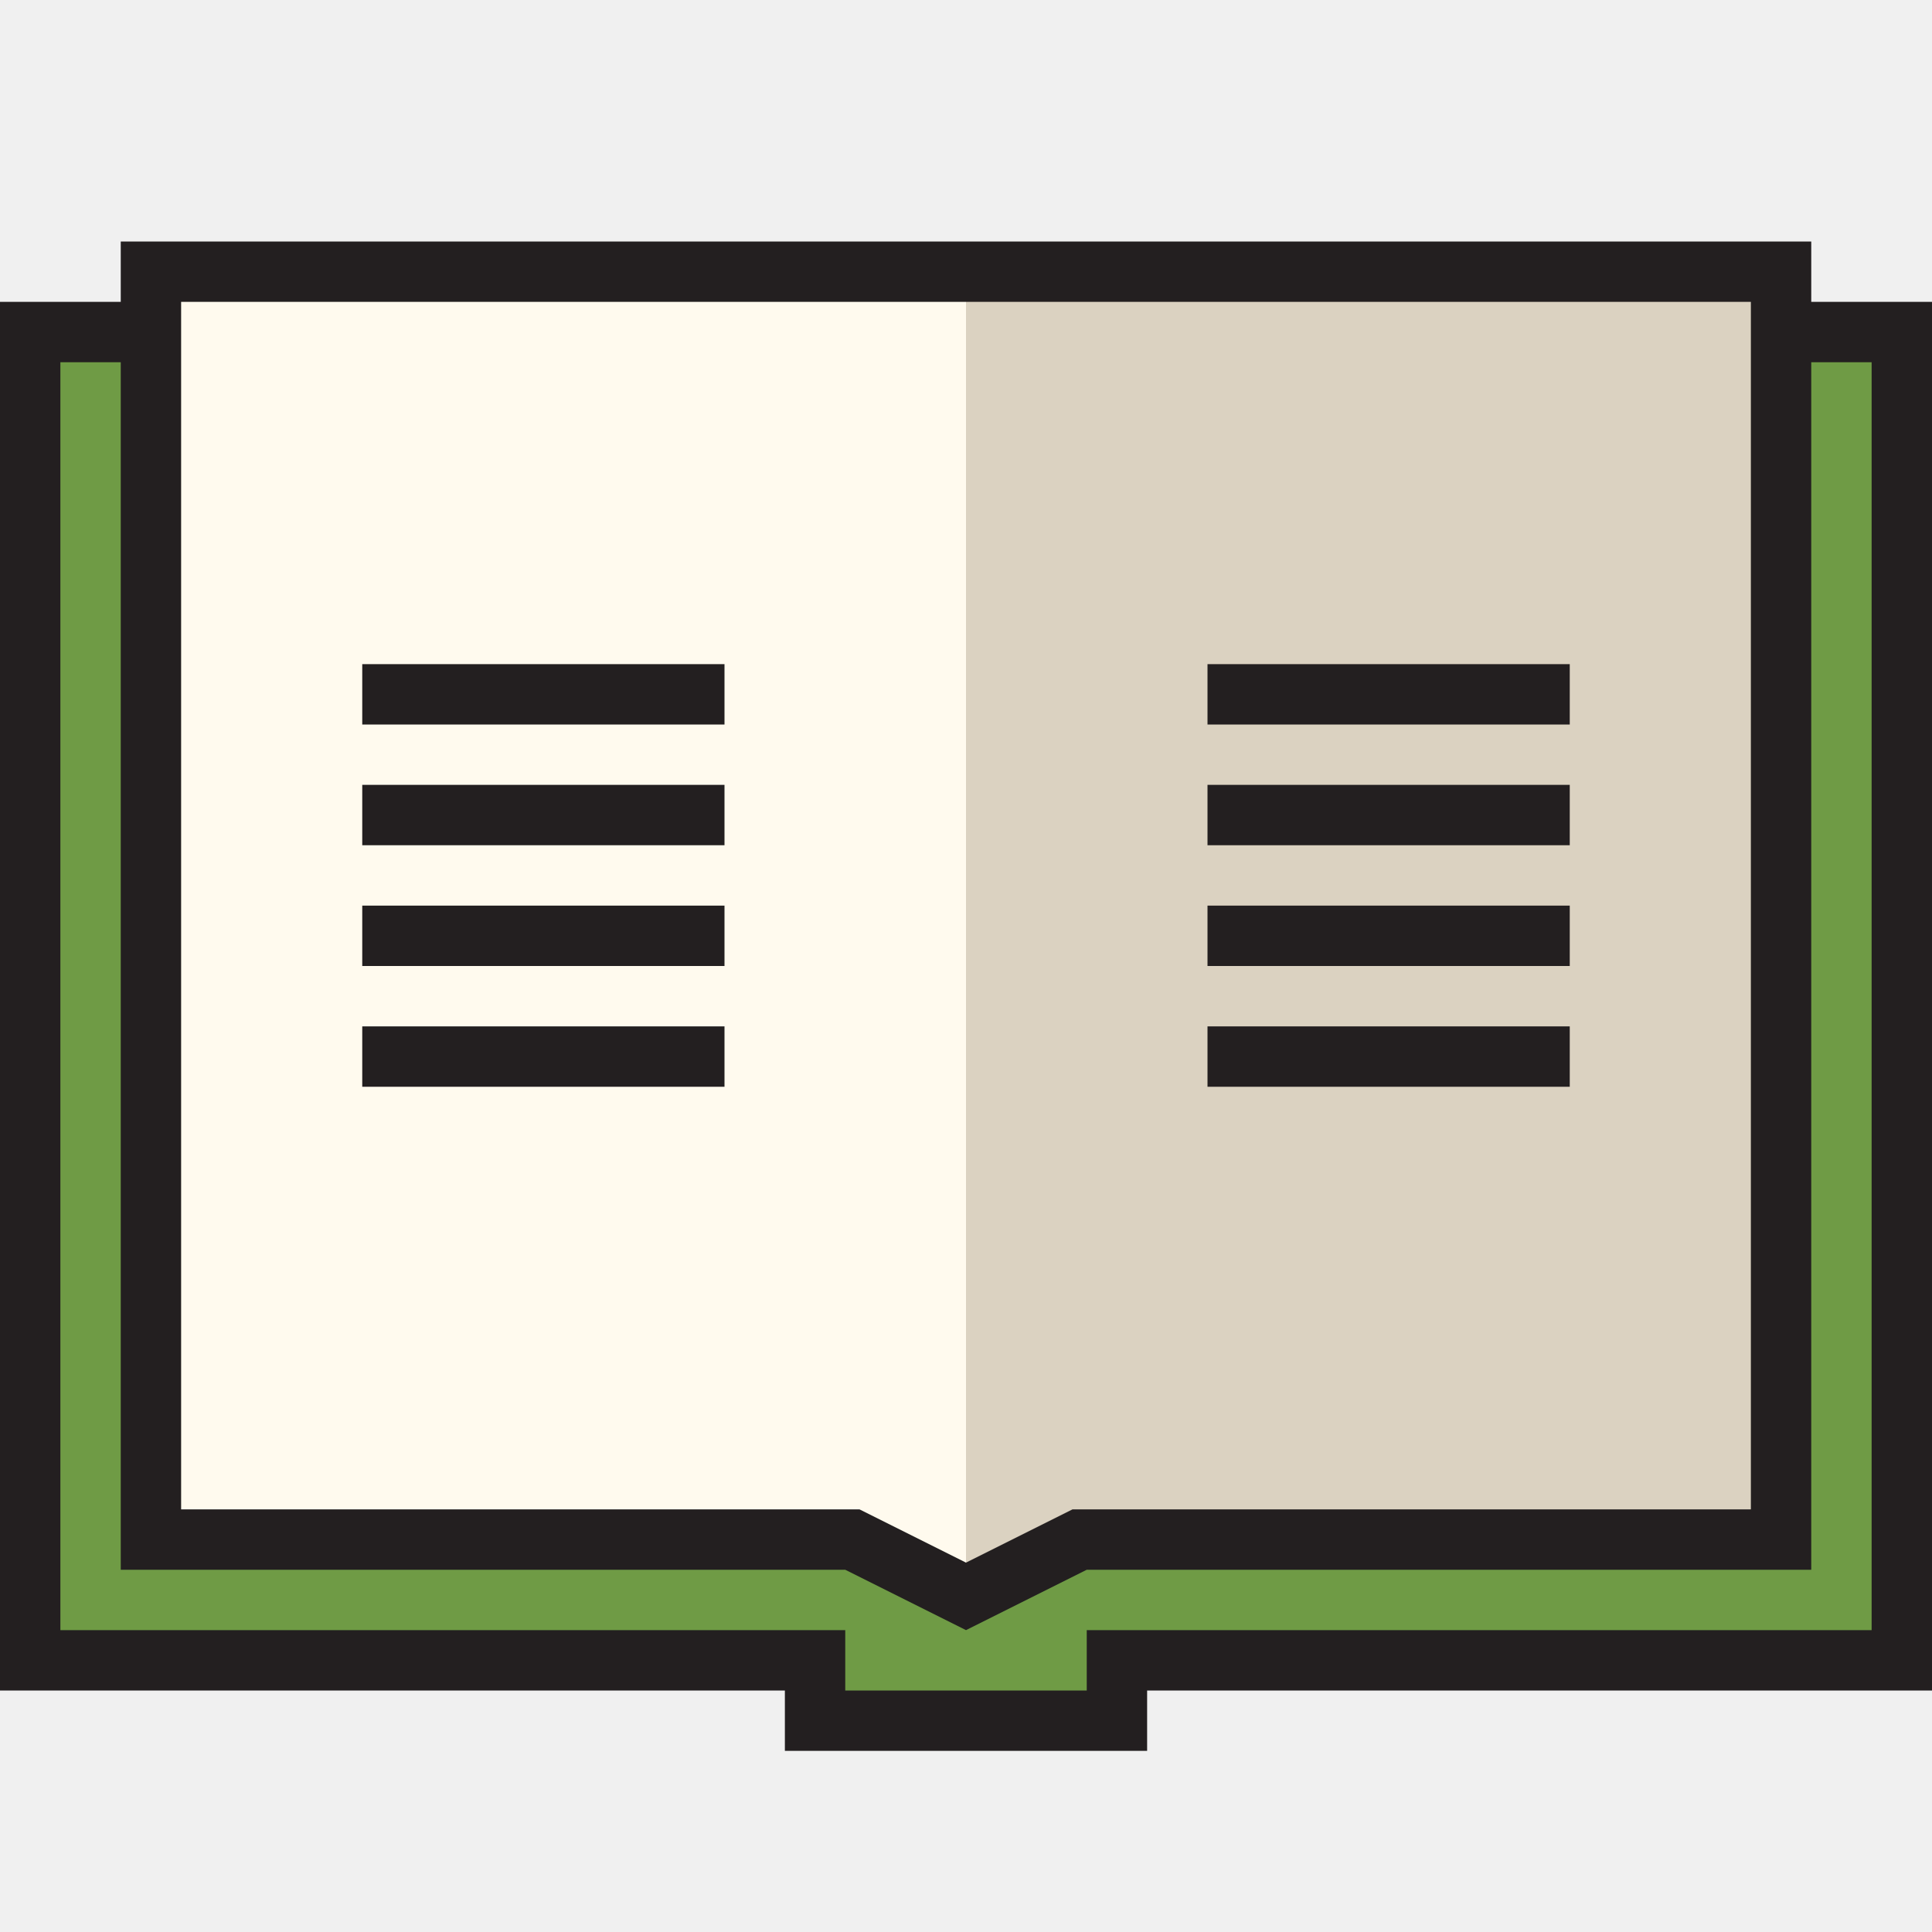
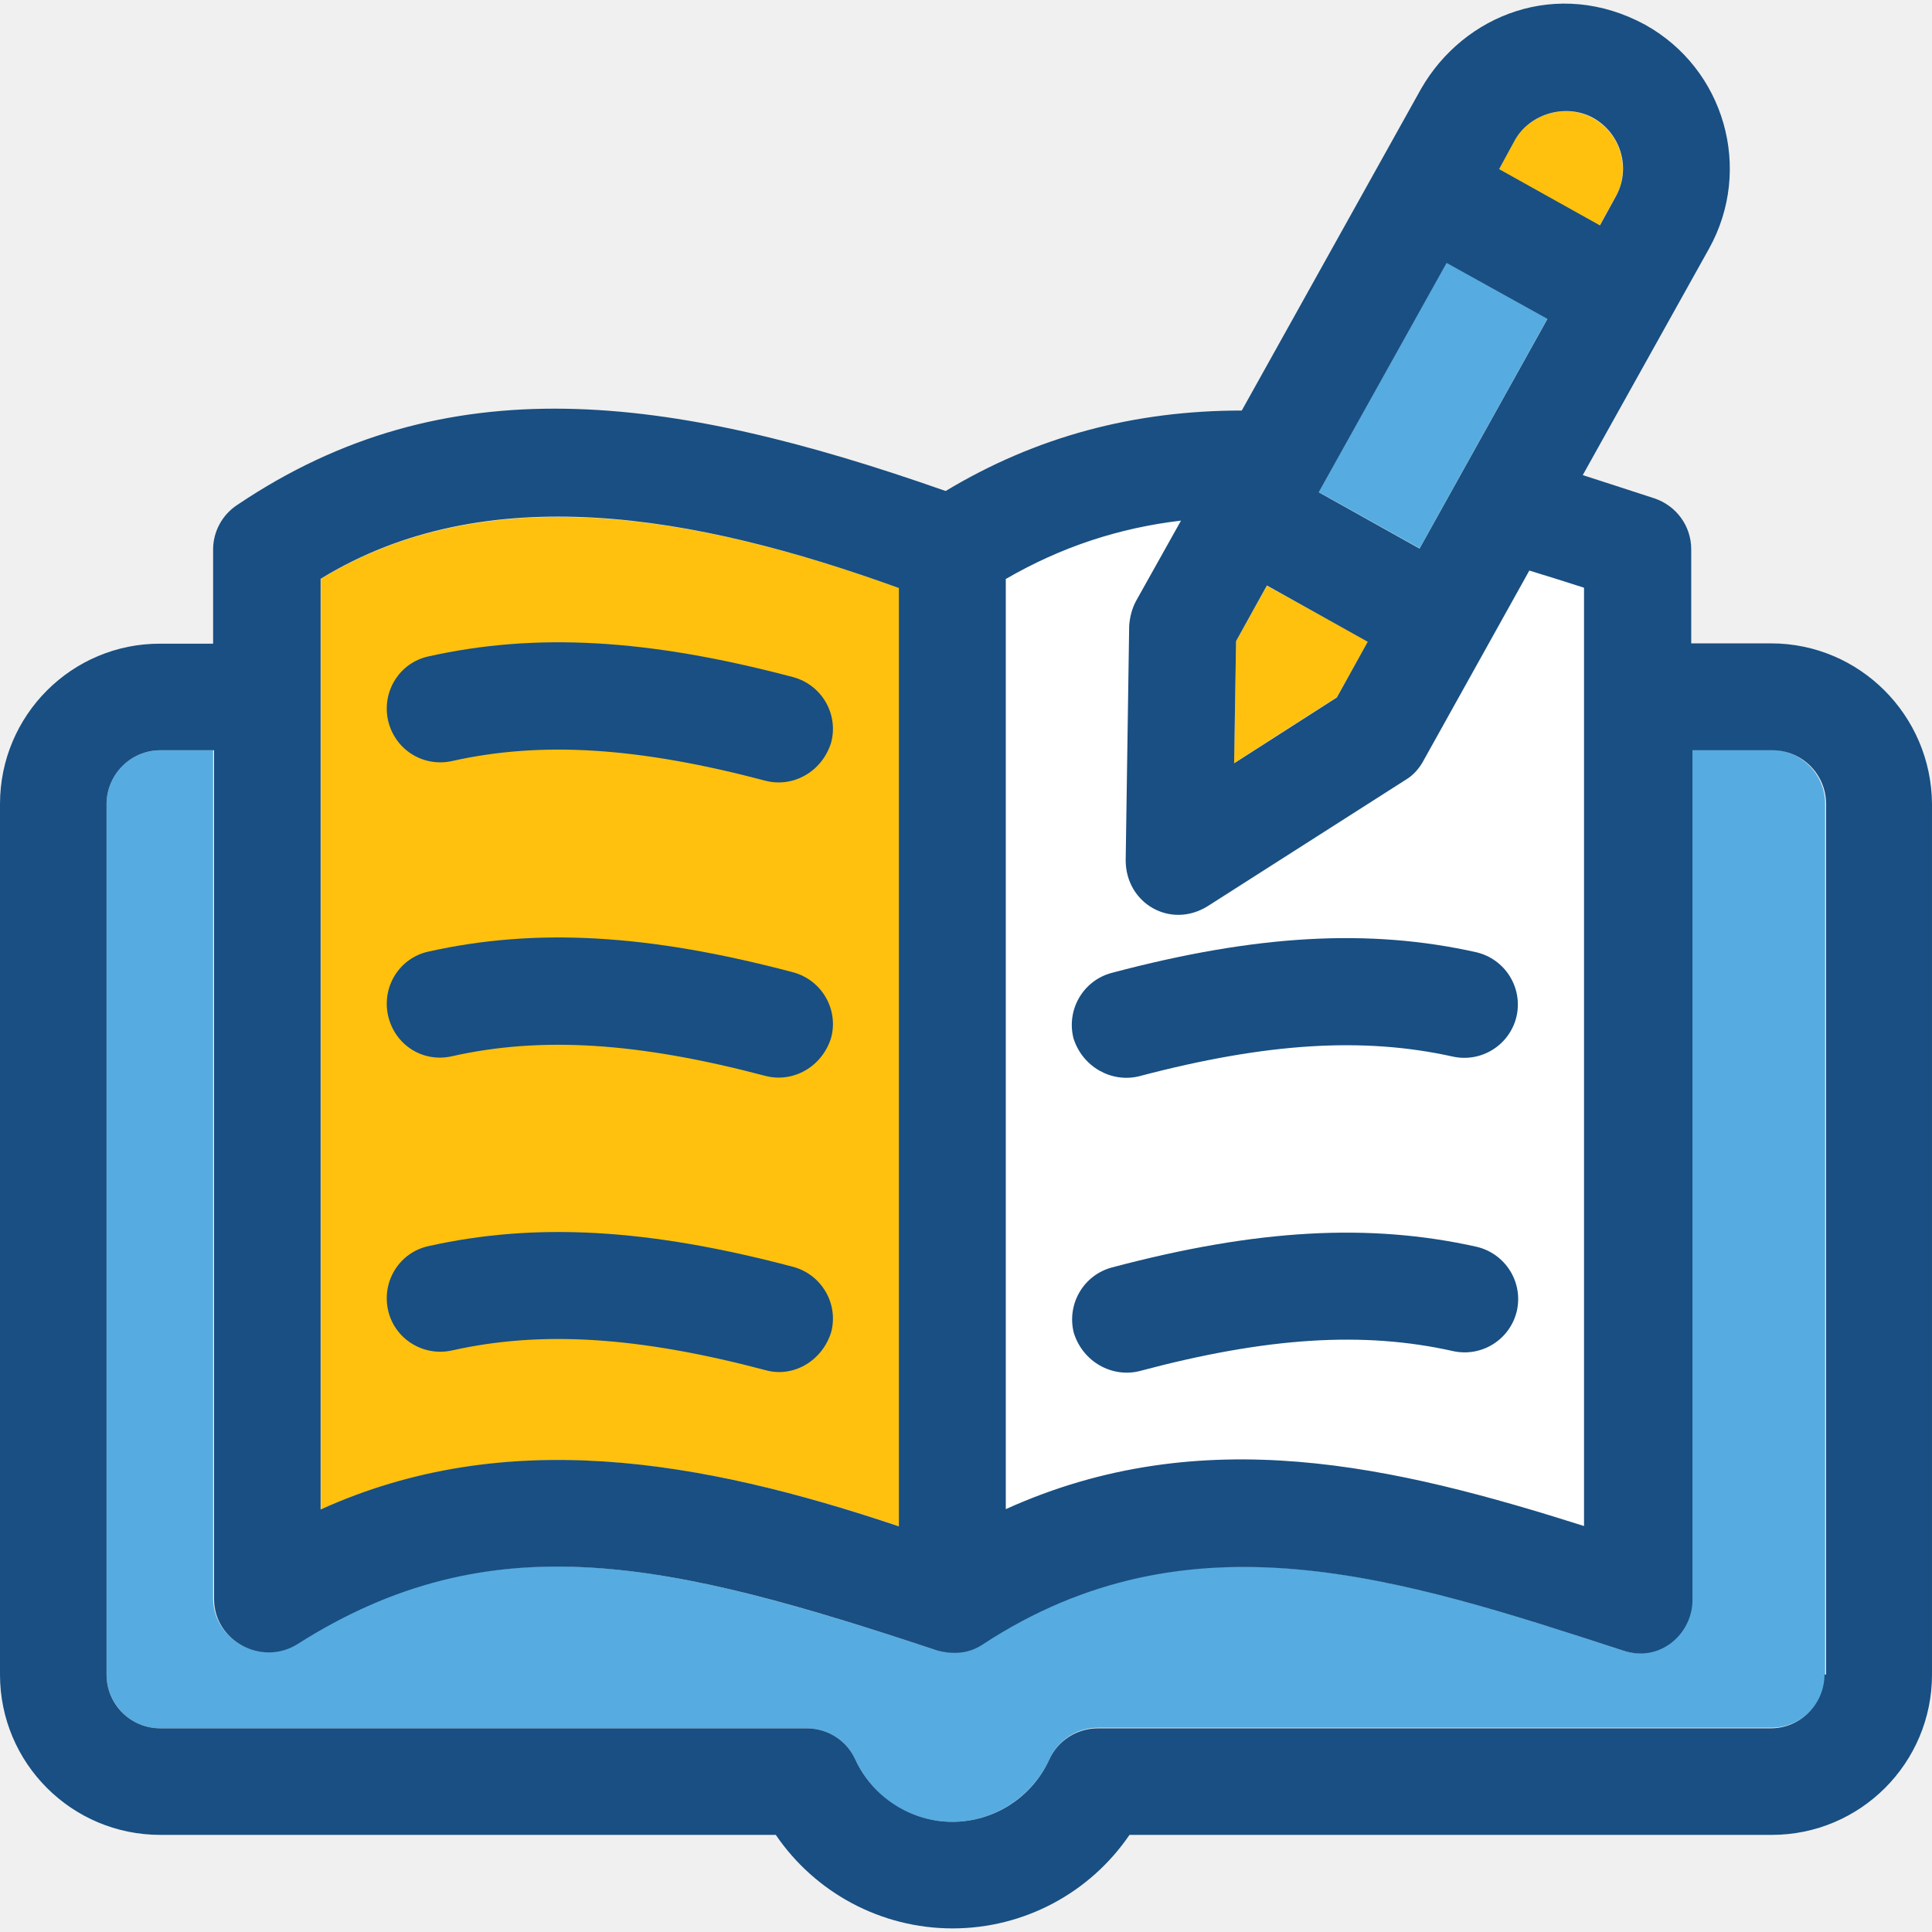
- <svg xmlns="http://www.w3.org/2000/svg" version="1.1" id="Uploaded to svgrepo.com" width="800px" height="800px" viewBox="0 0 32 32" xml:space="preserve">
-   <style type="text/css">
- 	.avocado_een{fill:#231F20;}
- 	.avocado_zes{fill:#FFFAEE;}
- 	.avocado_negen{fill:#6F9B45;}
- 	.avocado_vijf{fill:#DBD2C1;}
- 	.st0{fill:#EAD13F;}
- 	.st1{fill:#CC4121;}
- 	.st2{fill:#E0A838;}
- 	.st3{fill:#D1712A;}
- 	.st4{fill:#A3AEB5;}
- 	.st5{fill:#788287;}
- 	.st6{fill:#C3CC6A;}
- 	.st7{fill:#248EBC;}
- 	.st8{fill:#8D3E93;}
- 	.st9{fill:#3D3935;}
- 	.st10{fill:#D36781;}
- 	.st11{fill:#E598A3;}
- 	.st12{fill:#716558;}
- 	.st13{fill:#AF9480;}
- 	.st14{fill:#231F20;}
- </style>
+ <svg xmlns="http://www.w3.org/2000/svg" version="1.1" id="Layer_1" viewBox="0 0 392.663 392.663" xml:space="preserve">
+   <path style="fill:#56ACE0;" d="M213.333,357.474c1.745-3.879,5.624-6.335,9.891-6.335h136.792c6.012,0,10.925-4.848,10.925-10.925  V163.341c0-5.947-4.849-10.925-10.925-10.925H343.79v172.606c0.065,6.788-6.594,12.994-14.222,10.343  c-45.188-14.739-87.855-28.768-130.004-1.228c-2.78,1.875-5.883,2.069-9.374,1.228l0,0c-54.044-17.907-90.246-26.505-130.004-1.228  c-7.111,4.461-16.679-0.711-16.873-9.115V152.48H32.582c-6.012,0-10.925,4.848-10.925,10.925v176.937  c0,5.947,4.848,10.925,10.925,10.925h131.362c4.267,0,8.145,2.457,9.891,6.335c3.556,7.758,11.313,12.671,19.717,12.671  C201.956,370.274,209.778,365.232,213.333,357.474z" />
+   <path style="fill:#FFC10D;" d="M182.756,310.218V119.511c-41.632-14.998-83.976-22.303-117.527-1.875v189.156  C102.659,289.919,142.416,296.642,182.756,310.218z" />
+   <path style="fill:#FFFFFF;" d="M322.004,310.218V119.511c-3.62-1.164-7.37-2.327-11.119-3.491l-21.527,38.659  c-0.84,1.551-2.069,2.909-3.62,3.879l-40.21,25.665c-7.564,4.655-16.614-0.646-16.679-9.244l0.711-47.709  c0-1.745,0.453-3.556,1.422-5.107l9.051-16.291c-12.671,1.552-24.372,5.301-35.556,11.83v189.156  C244.428,288.626,283.733,298.064,322.004,310.218z" />
  <g>
-     <polygon class="avocado_negen" points="13.5,28.5 13.5,27.5 0.5,27.5 0.5,5.5 31.5,5.5 31.5,27.5 18.5,27.5 18.5,28.5  " />
-     <polygon class="avocado_zes" points="14.118,25.5 2.5,25.5 2.5,4.5 16,4.5 16,26.441  " />
-     <g>
-       <polygon class="avocado_vijf" points="16,4.5 29.5,4.5 29.5,25.5 17.882,25.5 16,26.441   " />
-     </g>
-     <path class="avocado_een" d="M6,11h6v1H6V11z M6,14h6v-1H6V14z M6,16h6v-1H6V16z M6,18h6v-1H6V18z M20,18h6v-1h-6V18z M26,11   h-6v1h6V11z M26,13h-6v1h6V13z M26,15h-6v1h6V15z M32,5v23H19v1h-6v-1H0V5h2V4h28v1H32z M3,25h11.236L16,25.882L17.764,25H29V5H3   V25z M31,6h-1v20H18l-2,1l-2-1H2V6H1v21h13v1h4v-1h13V6z" />
+     <polygon style="fill:#FFC10D;" points="250.828,155.066 271.709,141.684 278.044,130.371 257.487,119.058 251.216,130.307  " />
+     <path style="fill:#FFC10D;" d="M328.339,39.995c3.168-5.624,1.099-12.8-4.59-15.968c-5.56-3.103-12.929-0.905-15.968,4.59   l-3.232,5.883l20.493,11.442L328.339,39.995z" />
+   </g>
+   <rect x="279.52" y="55.689" transform="matrix(-0.8737 -0.4864 0.4864 -0.8737 505.6543 296.0403)" style="fill:#56ACE0;" width="23.466" height="53.396" />
+   <g>
+     <path style="fill:#194F82;" d="M91.863,154.678c18.166-4.073,37.818-2.844,63.741,4.008c5.495,1.422,11.442-1.745,13.317-7.758   c1.552-5.818-1.939-11.766-7.758-13.317c-29.543-7.822-52.364-9.051-74.085-4.202c-5.883,1.293-9.503,7.111-8.21,12.994   C80.226,152.351,85.98,155.971,91.863,154.678z" />
+     <path style="fill:#194F82;" d="M91.863,214.67c18.166-4.073,37.818-2.844,63.741,4.008c5.495,1.422,11.442-1.745,13.317-7.758   c1.552-5.818-1.939-11.766-7.758-13.317c-29.543-7.822-52.364-9.051-74.085-4.202c-5.883,1.293-9.503,7.111-8.21,12.994   C80.226,212.408,85.98,216.028,91.863,214.67z" />
+     <path style="fill:#194F82;" d="M359.952,130.759h-16.226v-19.135c0-4.719-3.038-8.857-7.499-10.343   c-4.59-1.487-9.503-3.103-14.545-4.719l25.665-46.028c8.986-16.162,3.168-36.525-12.994-45.511   c-17.778-9.632-36.849-2.069-45.511,12.994L252.38,83.438c-21.915,0-41.826,5.301-60.186,16.356   c-56.436-19.846-101.624-25.665-143.903,2.78c-3.103,2.004-4.978,5.43-4.978,9.115v19.135H32.582   C14.61,130.759,0,145.369,0,163.406v176.937c0,18.036,14.61,32.582,32.582,32.582h125.091   c8.016,11.766,21.398,19.006,35.943,19.006c14.545,0,27.927-7.24,35.943-19.006h130.521c18.036,0,32.582-14.61,32.582-32.582   V163.406C392.533,145.369,377.923,130.759,359.952,130.759z M307.846,28.553c3.038-5.495,10.408-7.628,15.968-4.59   c5.624,3.168,7.758,10.279,4.59,15.968l-3.232,5.883l-20.493-11.442L307.846,28.553z M294.012,53.442l20.493,11.378l-25.988,46.675   l-20.493-11.442L294.012,53.442z M251.216,130.307l6.271-11.313l20.493,11.442l-6.271,11.313l-20.881,13.382L251.216,130.307z    M204.477,117.636c11.184-6.465,22.885-10.343,35.556-11.83l-9.115,16.291c-0.84,1.552-1.293,3.297-1.422,5.107l-0.711,47.709   c0.065,8.727,9.115,13.964,16.679,9.244l40.21-25.665c1.552-0.905,2.78-2.327,3.62-3.879l21.527-38.659   c3.814,1.164,7.499,2.327,11.119,3.491v190.707c-38.335-12.154-77.576-21.527-117.527-3.426V117.636H204.477z M65.164,117.636   c33.552-20.558,75.895-13.188,117.527,1.875v190.707c-40.339-13.576-80.032-20.428-117.527-3.426V117.636z M370.812,340.343   c0,5.948-4.849,10.925-10.925,10.925H223.16c-4.267,0-8.145,2.457-9.891,6.335c-3.556,7.758-11.313,12.671-19.717,12.671   s-16.226-5.042-19.717-12.671c-1.745-3.879-5.624-6.335-9.891-6.335H32.582c-6.012,0-10.925-4.848-10.925-10.925V163.406   c0-5.947,4.848-10.925,10.925-10.925h10.925v172.606c0.065,8.404,9.632,13.576,16.873,9.115   c39.693-25.277,75.96-16.743,130.004,1.228l0,0c3.426,0.905,6.594,0.646,9.374-1.228c42.02-27.539,84.752-13.511,130.004,1.228   c7.758,2.65,14.287-3.556,14.222-10.343V152.48h16.226c6.012,0,10.925,4.848,10.925,10.925v176.937L370.812,340.343   L370.812,340.343z" />
+     <path style="fill:#194F82;" d="M168.921,270.783c1.552-5.818-1.939-11.766-7.758-13.317c-29.543-7.822-52.364-9.051-74.085-4.202   c-5.883,1.293-9.503,7.111-8.21,12.994c1.293,5.883,7.176,9.503,12.994,8.21c18.166-4.073,37.818-2.844,63.741,4.008   C161.099,280.028,167.046,276.731,168.921,270.783z" />
+     <path style="fill:#194F82;" d="M231.499,218.743c25.988-6.853,45.64-8.016,63.741-4.008c5.818,1.293,11.636-2.327,12.994-8.21   c1.293-5.883-2.392-11.636-8.21-12.994c-21.721-4.848-44.606-3.62-74.085,4.202c-5.818,1.552-9.244,7.499-7.758,13.317   C220.057,216.933,226.004,220.1,231.499,218.743z" />
+     <path style="fill:#194F82;" d="M295.305,274.597c5.818,1.293,11.636-2.327,12.994-8.21c1.293-5.883-2.392-11.636-8.21-12.994   c-21.721-4.848-44.606-3.62-74.085,4.202c-5.818,1.552-9.244,7.499-7.758,13.317c1.875,5.947,7.822,9.115,13.317,7.758   C257.487,271.753,277.139,270.525,295.305,274.597z" />
  </g>
</svg>
